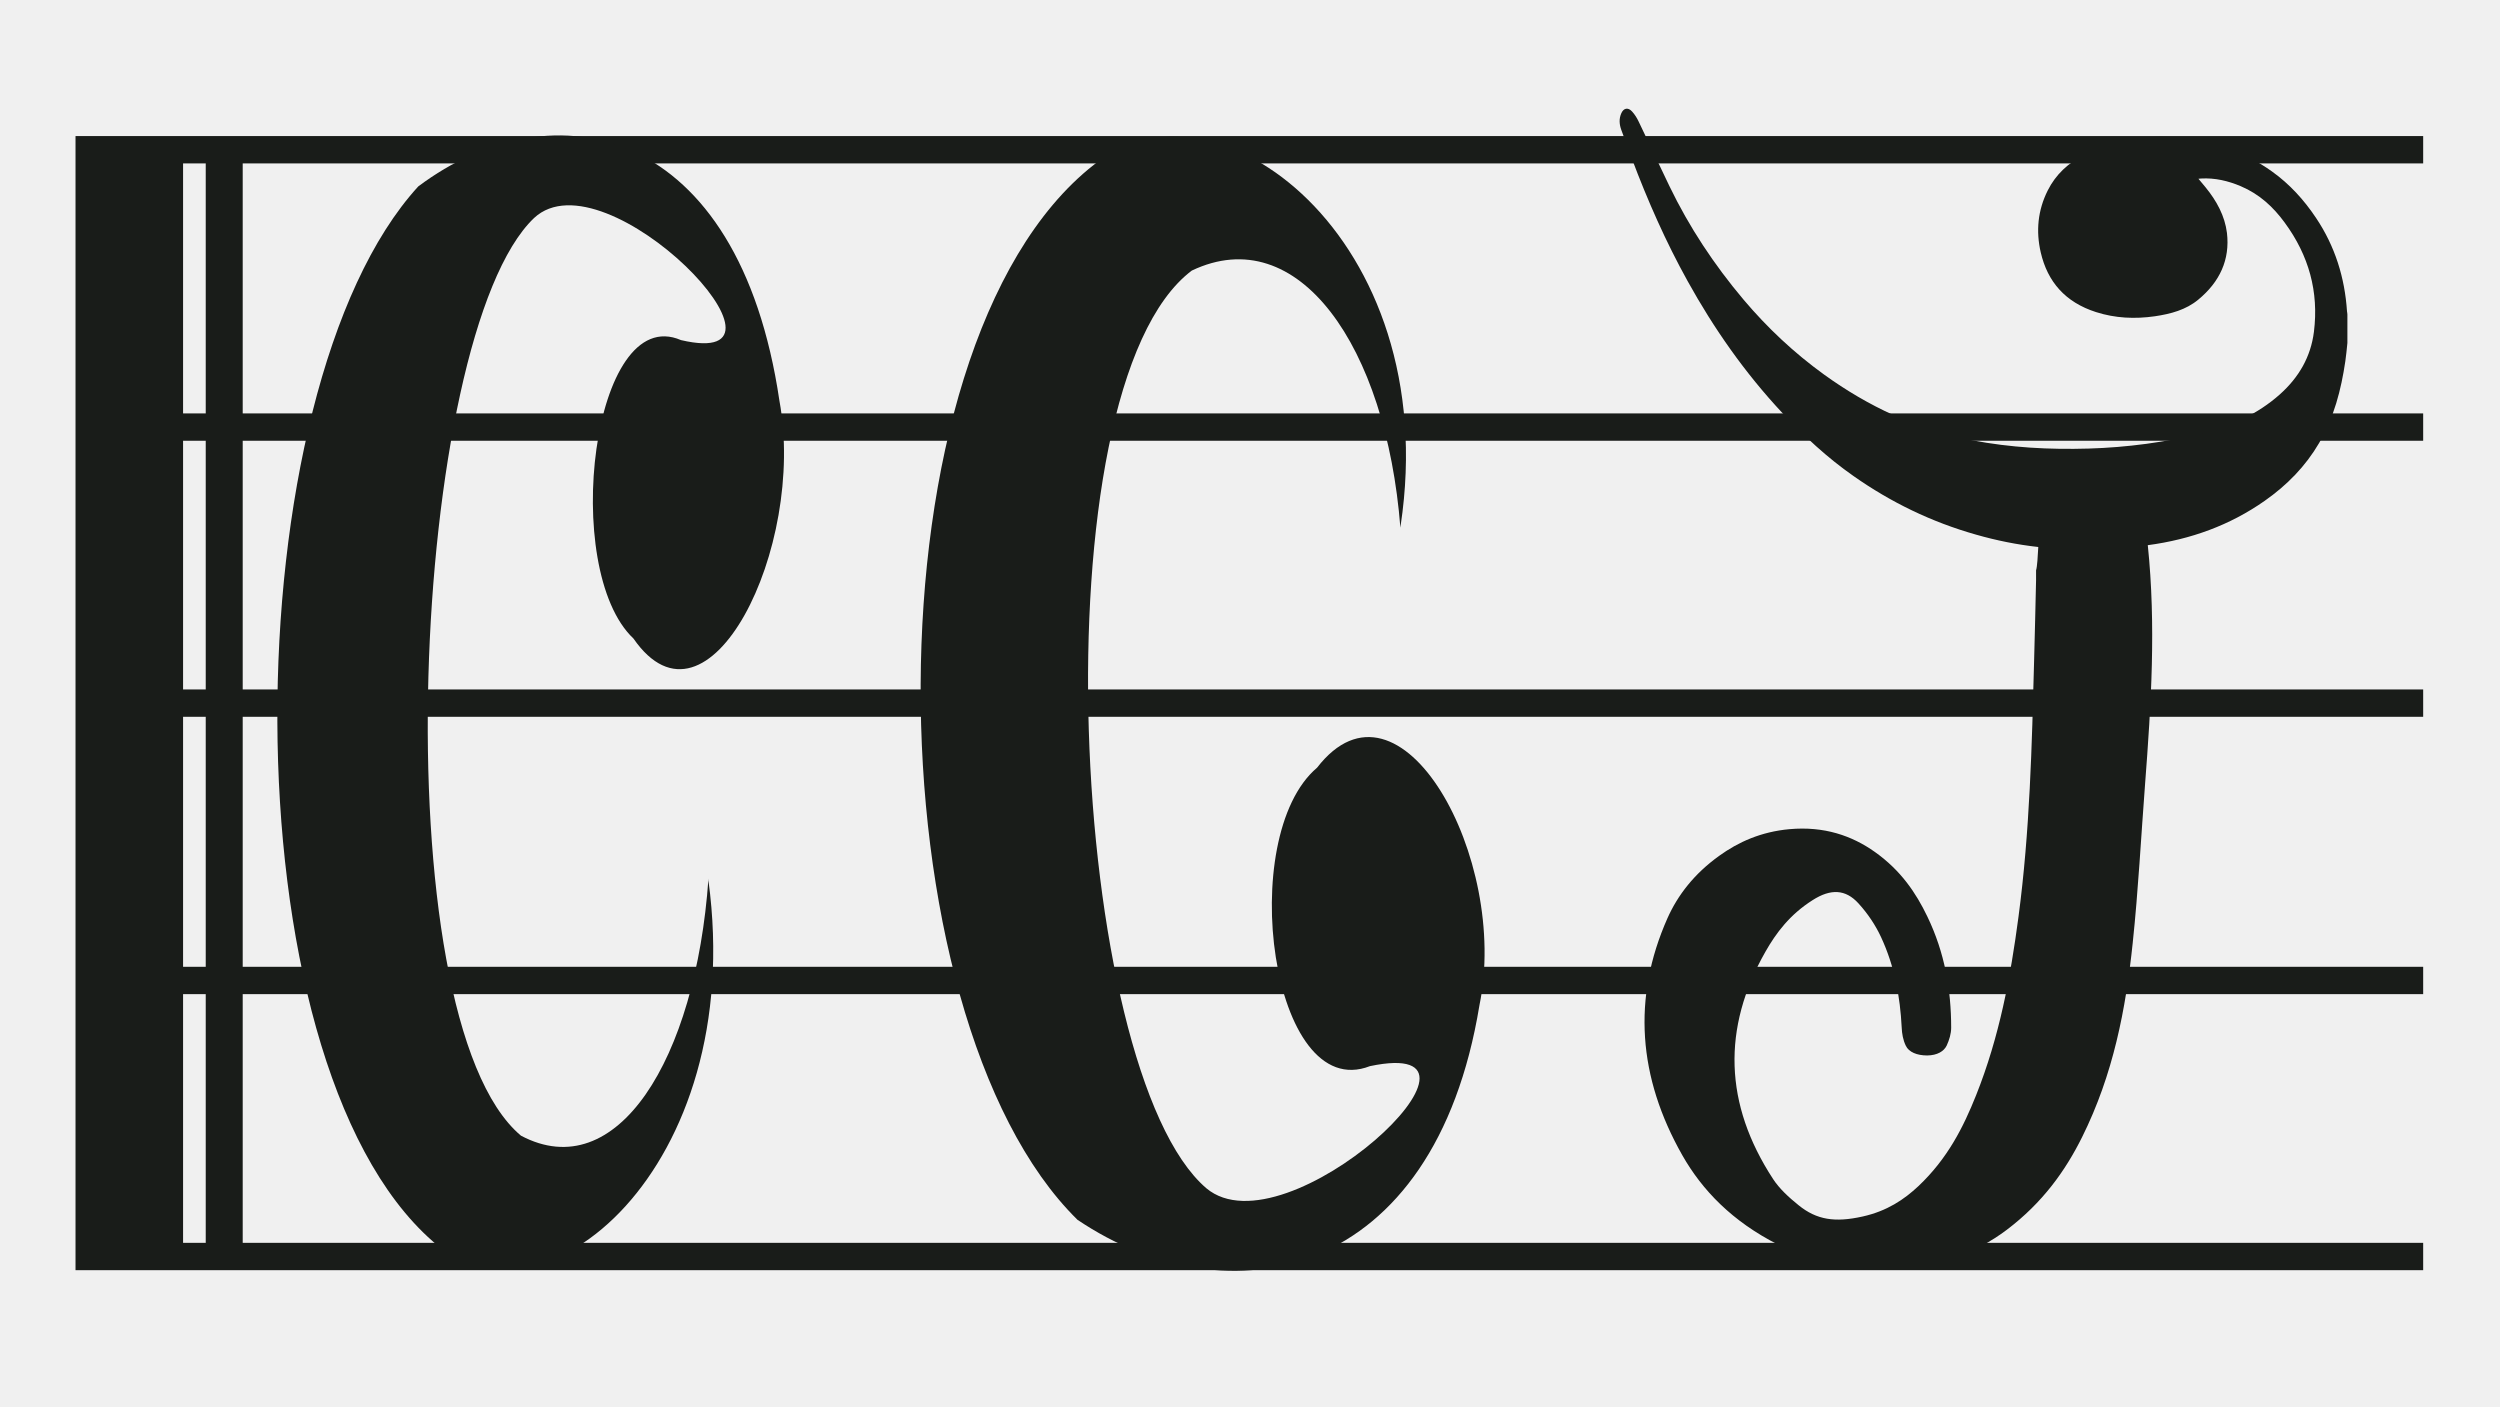
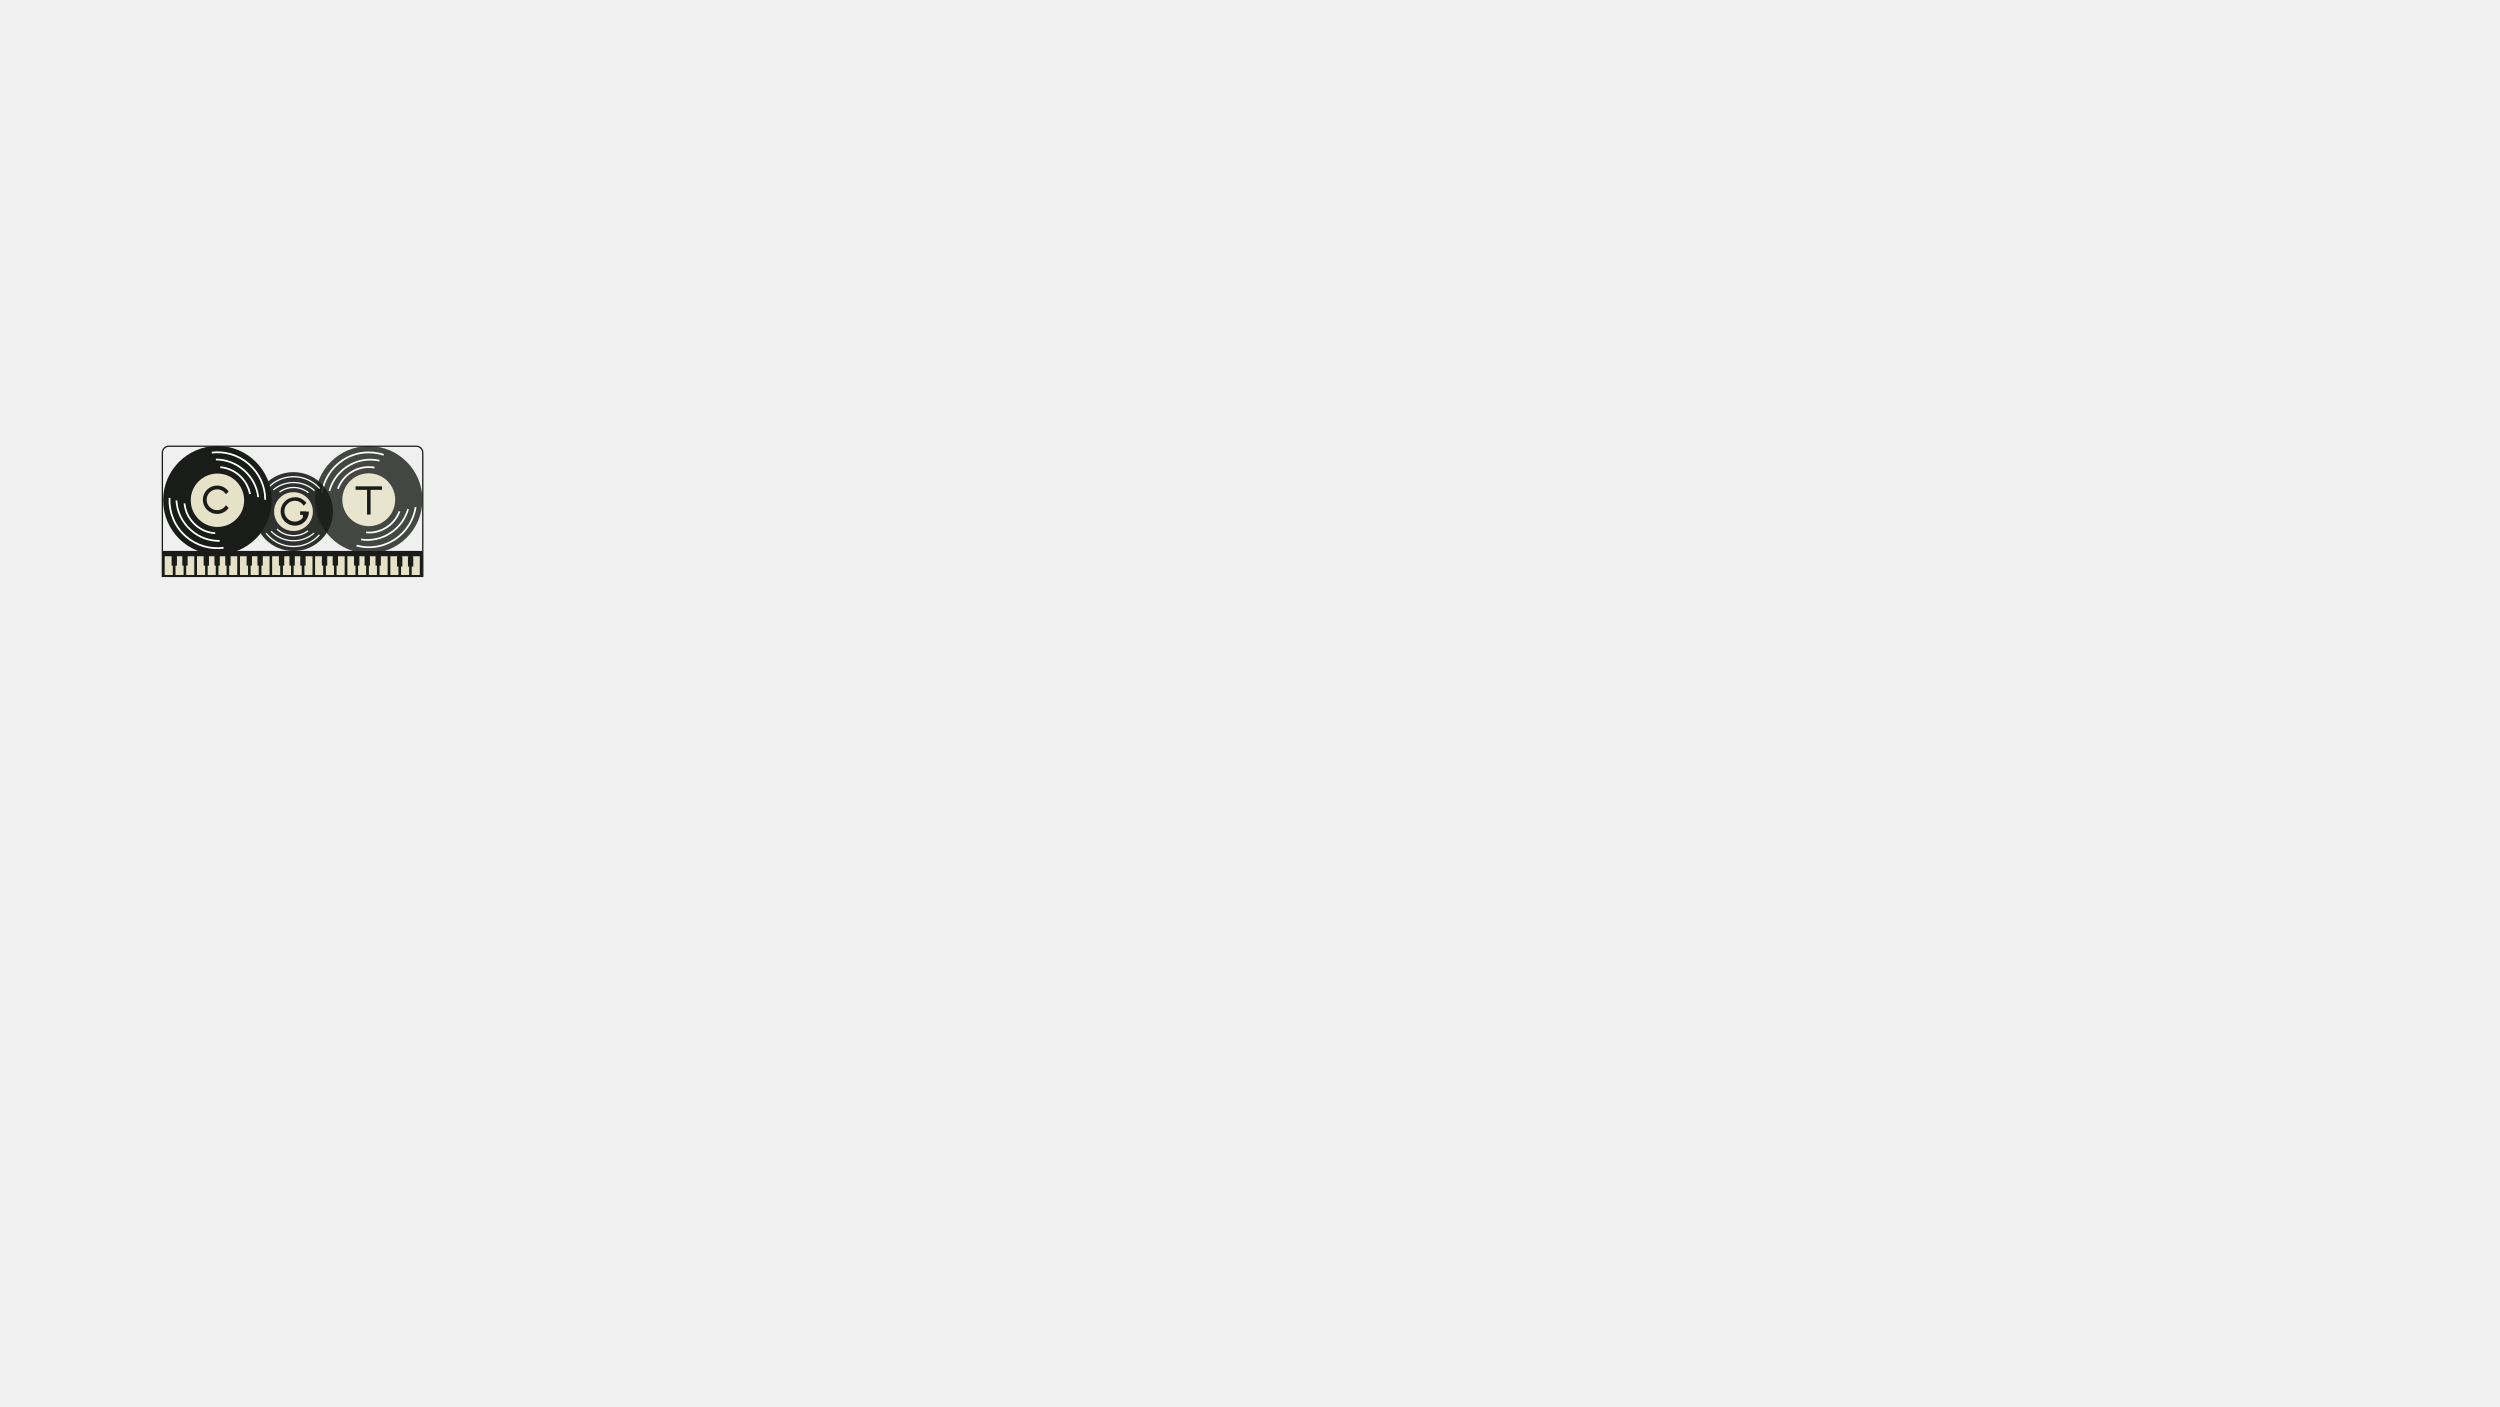
<svg xmlns="http://www.w3.org/2000/svg" version="1.1" x="0px" y="0px" viewBox="0 0 1920 1080" style="enable-background:new 0 0 1920 1080;" xml:space="preserve">
  <style type="text/css">
- 	.st0{fill:#191C19;}
+ 	.st0{fill:none;stroke:#191C19;stroke-width:0.999;stroke-miterlimit:10;}
+ 	.st1{fill:#191C19;}
+ 	.st2{fill:#E6E2C7;}
+ 	.st3{opacity:0.8;}
+ 	.st4{fill:none;stroke:#FFFFFF;stroke-width:1.36;stroke-miterlimit:10;}
+ 	.st5{fill:none;stroke:#FFFFFF;stroke-width:1.342;stroke-miterlimit:10;}
+ 	.st6{opacity:0.9;}
+ 	.st7{fill:none;stroke:#FFFFFF;stroke-miterlimit:10;}
+ 	.st8{fill:none;stroke:#FFFFFF;stroke-width:0.987;stroke-miterlimit:10;}
+ 	.st9{fill:none;stroke:#FFFFFF;stroke-width:1.376;stroke-miterlimit:10;}
+ 	.st10{fill:none;stroke:#FFFFFF;stroke-width:1.358;stroke-miterlimit:10;}
</style>
  <g id="Layer_1">
+     <path class="st0" d="M319.7,342.7h-190c-2.8,0-5,2.2-5,5v95h200v-95C324.7,344.9,322.5,342.7,319.7,342.7z" />
+   </g>
+   <g id="Layer_2">
    <g>
-       <path class="st0" d="M1861,125.5v-21H140.6H58v871h82.6H1861v-21H186.4v-191H1861v-21H186.4v-192H1861v-21H186.4v-191H1861v-21    H186.4v-192H1861z M158,954.5h-17.4v-191H158V954.5z M158,742.5h-17.4v-192H158V742.5z M158,529.5h-17.4v-191H158V529.5z     M158,317.5h-17.4v-192H158V317.5z" />
+       <rect x="124.5" y="423.1" class="st1" width="200.2" height="19.5" />
+       <rect x="134.8" y="427.2" class="st2" width="6.2" height="14.4" />
+       <rect x="126.5" y="427.2" class="st2" width="6.2" height="14.4" />
+       <rect x="143" y="427.2" class="st2" width="6.2" height="14.4" />
+       <rect x="151.3" y="427.2" class="st2" width="6.2" height="14.4" />
+       <rect x="159.5" y="427.2" class="st2" width="6.2" height="14.4" />
+       <rect x="167.8" y="427.2" class="st2" width="6.2" height="14.4" />
+       <rect x="176" y="427.2" class="st2" width="6.2" height="14.4" />
+       <rect x="184.3" y="427.2" class="st2" width="6.2" height="14.4" />
+       <rect x="192.5" y="427.2" class="st2" width="6.2" height="14.4" />
+       <rect x="200.8" y="427.2" class="st2" width="6.2" height="14.4" />
+       <rect x="209" y="427.2" class="st2" width="6.2" height="14.4" />
+       <rect x="217.3" y="427.2" class="st2" width="6.2" height="14.4" />
+       <rect x="225.5" y="427.2" class="st2" width="6.2" height="14.4" />
+       <rect x="233.8" y="427.2" class="st2" width="6.2" height="14.4" />
+       <rect x="242" y="427.2" class="st2" width="6.2" height="14.4" />
+       <rect x="250.3" y="427.2" class="st2" width="6.2" height="14.4" />
+       <rect x="258.5" y="427.2" class="st2" width="6.2" height="14.4" />
+       <rect x="266.8" y="427.2" class="st2" width="6.2" height="14.4" />
+       <rect x="275" y="427.2" class="st2" width="6.2" height="14.4" />
+       <rect x="283.3" y="427.2" class="st2" width="6.2" height="14.4" />
+       <rect x="291.5" y="427.2" class="st2" width="6.2" height="14.4" />
+       <rect x="299.8" y="427.2" class="st2" width="6.2" height="14.4" />
+       <rect x="308" y="427.2" class="st2" width="6.2" height="14.4" />
+       <rect x="316.2" y="427.2" class="st2" width="6.2" height="14.4" />
+       <rect x="131.8" y="426.5" class="st1" width="4.1" height="7.9" />
+       <rect x="140" y="426.5" class="st1" width="4.1" height="7.9" />
+       <rect x="156.4" y="426.5" class="st1" width="4.1" height="7.9" />
+       <rect x="164.7" y="426.5" class="st1" width="4.1" height="7.9" />
+       <rect x="173" y="426.5" class="st1" width="4.1" height="7.9" />
+       <rect x="189.4" y="426.5" class="st1" width="4.1" height="7.9" />
+       <rect x="197.7" y="426.5" class="st1" width="4.1" height="7.9" />
+       <rect x="214.2" y="426.5" class="st1" width="4.1" height="7.9" />
+       <rect x="222.3" y="426.5" class="st1" width="4.1" height="7.9" />
+       <rect x="230.6" y="426.5" class="st1" width="4.1" height="7.9" />
+       <rect x="247.2" y="426.5" class="st1" width="4.1" height="7.9" />
+       <rect x="255.5" y="426.5" class="st1" width="4.1" height="7.9" />
+       <rect x="271.9" y="426.5" class="st1" width="4.1" height="7.9" />
+       <rect x="280" y="426.5" class="st1" width="4.1" height="7.9" />
+       <rect x="288.4" y="426.5" class="st1" width="4.1" height="7.9" />
+       <rect x="304.9" y="427.2" class="st1" width="4.1" height="7.9" />
+       <rect x="313.3" y="427.2" class="st1" width="4.1" height="7.9" />
    </g>
  </g>
-   <g id="Layer_2">
-     <path class="st0" d="M544.1,674.7c-9.8,139.5-70.6,236.4-144,197.5c-108.2-91-84.7-614.6,10.1-704.8   c55.1-51.3,217.1,118.2,112.8,93.8c-68.2-29.5-92.8,176.1-36.5,229.2c57.2,82.5,132.9-69.6,112.1-182.6   C567.4,96.6,425.9,64.7,321.2,143.2C178.2,299.7,172,812.7,332.3,953.3c82.6,76.1,241.6-55.6,211.8-276.9" />
-     <path class="st0" d="M1075.5,405.3c-10.9-139.5-78.5-236.4-160.2-197.5c-120.4,91-94.3,614.6,11.2,704.8   c61.3,51.3,241.7-118.2,125.6-93.8c-75.9,29.5-103.3-176.1-40.6-229.2c63.7-82.5,148,69.6,124.7,182.5   c-34.7,211.3-192.2,243.2-308.7,164.7c-159.2-156.5-166.1-669.5,12.4-810.1c92-76.1,269,55.6,235.8,276.9" />
+   <g id="Layer_3">
+     <g class="st3">
+       <circle class="st1" cx="283.2" cy="383.8" r="41.2" />
+       <circle class="st2" cx="283.2" cy="383.8" r="20.3" />
+       <path class="st4" d="M287.6,359.1c-6.1-1.1-12.7,0.1-18.3,3.8c-4.7,3.1-8,7.6-9.8,12.5" />
+       <path class="st4" d="M306.8,392.7c-1.8,4.8-5,9.1-9.6,12.1c-4.9,3.3-10.5,4.6-16,4.1" />
+       <path class="st5" d="M313.4,391c-2,7.1-6.5,13.7-13.3,18.2c-7,4.7-15.2,6.3-22.8,5.1" />
+       <path class="st5" d="M291.4,353.8c-8.2-1.9-17.3-0.5-25,4.7c-6.9,4.6-11.5,11.3-13.4,18.6" />
+       <path class="st4" d="M294.7,349.3c-10.3-3.4-21.9-2.2-31.6,4.2c-9,6-14.4,15.2-15.9,25.1" />
+       <path class="st4" d="M319.2,389.5c-1.5,9.7-7,18.8-15.8,24.7c-9.1,6-19.8,7.5-29.6,4.8" />
+     </g>
+     <g class="st6">
+       <circle class="st1" cx="225.4" cy="392.9" r="30.3" />
+       <circle class="st2" cx="225.4" cy="392.9" r="14.9" />
+       <path class="st7" d="M212.7,406.3c3.3,3.2,7.8,5.1,12.8,5.1c4.2,0,8-1.4,11.1-3.7" />
+       <path class="st7" d="M214.6,377.9c3-2.2,6.8-3.5,10.8-3.5c4.3,0,8.3,1.5,11.5,4" />
+       <path class="st8" d="M209.9,376.3c4.1-3.6,9.6-5.7,15.5-5.7c6.2,0,11.9,2.3,16.1,6.2" />
+       <path class="st8" d="M208.2,408c4.3,4.5,10.4,7.3,17.2,7.3c6.1,0,11.6-2.2,15.8-5.9" />
+       <path class="st7" d="M204.3,409.4c4.9,6.3,12.5,10.3,21.1,10.3c7.9,0,15-3.4,19.9-8.9" />
+       <path class="st7" d="M205.7,374.8c4.9-5.3,11.9-8.7,19.7-8.7c8,0,15.2,3.5,20.1,9.1" />
+     </g>
    <g>
-       <path class="st0" d="M1802.5,239.1c-1.7-25.7-9.1-49.9-23.9-71.9c-9.1-13.6-20-25.7-33.7-35.5c-21.3-15.2-45.5-23.8-72.2-26.1    c-25.2-2.1-49.2,2-71.7,13.2c-12.7,6.3-22.2,15.3-28.3,27.4c-7.7,15.3-9.2,31.3-5.4,47.7c5.2,22.4,18.7,38.2,42.5,45.8    c14.7,4.7,29.8,5.4,45.1,3.2c12.2-1.8,23.9-4.9,33.4-12.8c16.5-13.6,24.4-30.7,22-51.2c-1.6-13-7.9-24.6-16.4-35    c-1.7-2.1-3.5-4.2-5.5-6.6c1-0.1,1.5-0.2,2-0.2c10.7-0.6,20.8,1.8,30.5,5.9c14.4,6.1,25,16,33.7,27.9    c18.7,25.4,26.3,53.3,22.5,83.9c-2.4,19.2-11.5,35-26.3,48.2c-16.8,14.9-36.9,24.1-59,29.6c-28.7,7.1-58,11-87.7,11.9    c-30.1,0.9-60-0.7-89.6-6.4c-42.3-8.3-79.8-26-113.7-50.5c-23.1-16.7-43.5-35.9-61.6-57.3c-22.8-27-42-56.1-57.1-87.4    c-7.9-16.5-15.7-33-23.6-49.5c-1.3-2.8-3-5.5-5.1-7.8c-3-3.3-6.4-2.7-8.2,1.3c-1.9,4.2-1.6,8.5-0.1,12.7    c2.7,7.5,5.4,14.9,8.2,22.3c12.1,32.2,26,63.7,42.8,94c20.1,36.3,43.9,70.4,72.8,101.3c16.6,17.7,34.4,34.3,54.6,48.4    c28.6,20.1,59.8,35.3,94.1,45c15.7,4.5,31.6,7.7,47.8,9.5c-0.4,7.3-0.8,15-1.7,17.9c0,3.4,0,5.5,0,7.6    c-0.5,20.5-0.9,41.1-1.5,61.6c-1.7,65.7-3.3,131.4-12,196.9c-6.1,46.1-14.6,92-32.5,136.9c-9.8,24.6-21.9,48.7-44.3,69.9    c-11,10.3-24.1,19.2-43,23.4c-21.1,4.7-35.2,2.6-49.1-8.7c-7.6-6.1-14.8-12.8-19.5-20c-37.7-57.6-39.3-115.9-6-174.6    c8.3-14.6,18.8-28.6,36.3-39.7c13.9-8.9,25.3-8.4,35.2,2.5c7.3,8,13.1,16.8,17.3,25.8c10.5,22.6,14.7,45.9,15.9,69.5    c0.2,4.7,1,9.6,3.2,14.1c2.3,4.8,8.5,7.4,16.4,7.4c7.7-0.1,12.9-3.2,15-7.7c2-4.4,3.4-9.1,3.4-13.6c0-29-4.9-57.6-18.3-85.4    c-8.7-18.1-20.3-35.4-40.3-49.6c-17.6-12.5-39-19.9-65.6-17.5c-21.9,2-39.3,9.9-54,20.5c-19.2,13.8-31.8,30.2-39.7,47.9    c-27.2,61.4-22.5,122.2,11.4,182c15.3,26.9,38.3,50.8,73.6,68.7c57.8,29.3,127.8,24.8,175.6-11.4c27.5-20.8,44.9-45.2,57.8-71.1    c24.1-48.4,33.6-98.5,38.9-149c4.3-40.6,6.4-81.3,9.5-122c4.7-61.2,8.5-122.4,2.1-183.7c33-4.4,63-15.3,89.7-34    c17.3-12.1,31.5-26.7,41.9-44.5c11.4-19.6,16.9-40.9,20.1-62.7c0.7-4.7,1.1-9.4,1.6-14.1c0-7.3,0-14.6,0-21.9    C1802.8,240.7,1802.6,239.9,1802.5,239.1z" />
+       <circle class="st1" cx="167" cy="384.2" r="41.7" />
+       <circle class="st2" cx="167" cy="384.2" r="20.5" />
+       <path class="st9" d="M141.7,386.6c0.6,6.3,3.5,12.3,8.7,16.8c4.3,3.8,9.6,5.8,14.9,6.1" />
+       <path class="st9" d="M169.2,358.8c5.1,0.4,10.2,2.5,14.4,6.1c4.5,3.9,7.3,9,8.4,14.5" />
+       <path class="st10" d="M165.8,352.9c7.5,0,15.1,2.7,21.3,8c6.5,5.6,10.3,13.1,11.2,20.9" />
+       <path class="st10" d="M135.5,384.3c0.4,8.5,4.3,17,11.4,23.1c6.3,5.5,14.1,8.1,21.8,8" />
+       <path class="st9" d="M130.2,382.4c-0.5,10.9,3.8,22,12.7,29.7c8.2,7.1,18.7,9.9,28.8,8.6" />
+       <path class="st9" d="M162.7,347.6c9.9-1.2,20.2,1.7,28.3,8.7c8.3,7.2,12.7,17.3,12.7,27.5" />
    </g>
  </g>
+   <g id="Layer_4">
+     <path class="st1" d="M173.5,388c-1.4,2.3-3.9,3.8-6.8,3.8c-4.4,0-8-3.6-8-8s3.6-8,8-8c2.9,0,5.4,1.5,6.8,3.8l2.1-2.1   c-2-2.8-5.2-4.6-8.9-4.6c-6,0-10.9,4.9-10.9,10.9c0,6,4.9,10.9,10.9,10.9c3.7,0,6.9-1.8,8.9-4.6L173.5,388z" />
+     <polygon class="st1" points="293.4,373.5 273.1,373.5 273.1,376.2 281.9,376.2 281.9,395.2 284.6,395.2 284.6,376.2 293.4,376.2     " />
+     <path class="st1" d="M235.3,392.7h-4.8v2.7h2.1v2.2c-1.5,1.8-3.7,3-6.2,3c-4.4,0-8-3.6-8-8c0-4.4,3.6-8,8-8c2.9,0,5.4,1.5,6.8,3.8   l2.1-2.1c-0.1-0.2-0.2-0.3-0.4-0.5s-0.3-0.3-0.4-0.5c0,0,0,0,0,0c-0.1-0.1-0.3-0.3-0.4-0.4c-0.2-0.2-0.3-0.3-0.5-0.4   c-0.2-0.1-0.3-0.3-0.5-0.4c-0.2-0.1-0.3-0.3-0.5-0.4c-0.3-0.2-0.7-0.5-1.1-0.7c-0.2-0.1-0.4-0.2-0.6-0.3c-0.2-0.1-0.4-0.2-0.6-0.2   c-0.2-0.1-0.4-0.2-0.6-0.2c0,0,0,0,0,0c-0.2-0.1-0.4-0.1-0.6-0.2c-0.2,0-0.4-0.1-0.6-0.1c-0.1,0-0.2,0-0.4-0.1c-0.1,0-0.2,0-0.3,0   c-0.1,0-0.2,0-0.3,0c-0.2,0-0.3,0-0.4,0c-0.2,0-0.4,0-0.7,0c-6,0-10.9,4.9-10.9,10.9c0,6,4.9,10.9,10.9,10.9c0.2,0,0.5,0,0.7,0   c0.2,0,0.3,0,0.4,0c0.2,0,0.4,0,0.5-0.1c0.1,0,0.2,0,0.4-0.1c0.2,0,0.4-0.1,0.6-0.1c0.2,0,0.4-0.1,0.6-0.2c0,0,0,0,0.1,0   c0.2-0.1,0.4-0.1,0.6-0.2c0.2-0.1,0.4-0.2,0.6-0.2c0.2-0.1,0.4-0.2,0.6-0.3c0.4-0.2,0.8-0.4,1.1-0.7v0c0.2-0.1,0.3-0.2,0.5-0.4   c0.5-0.4,1-0.8,1.4-1.3c0.3-0.3,0.6-0.6,0.8-1l0,0c0.7-1,1.3-2.2,1.6-3.5c0.2-0.9,0.3-1.8,0.3-2.7H235.3z" />
+   </g>
</svg>
